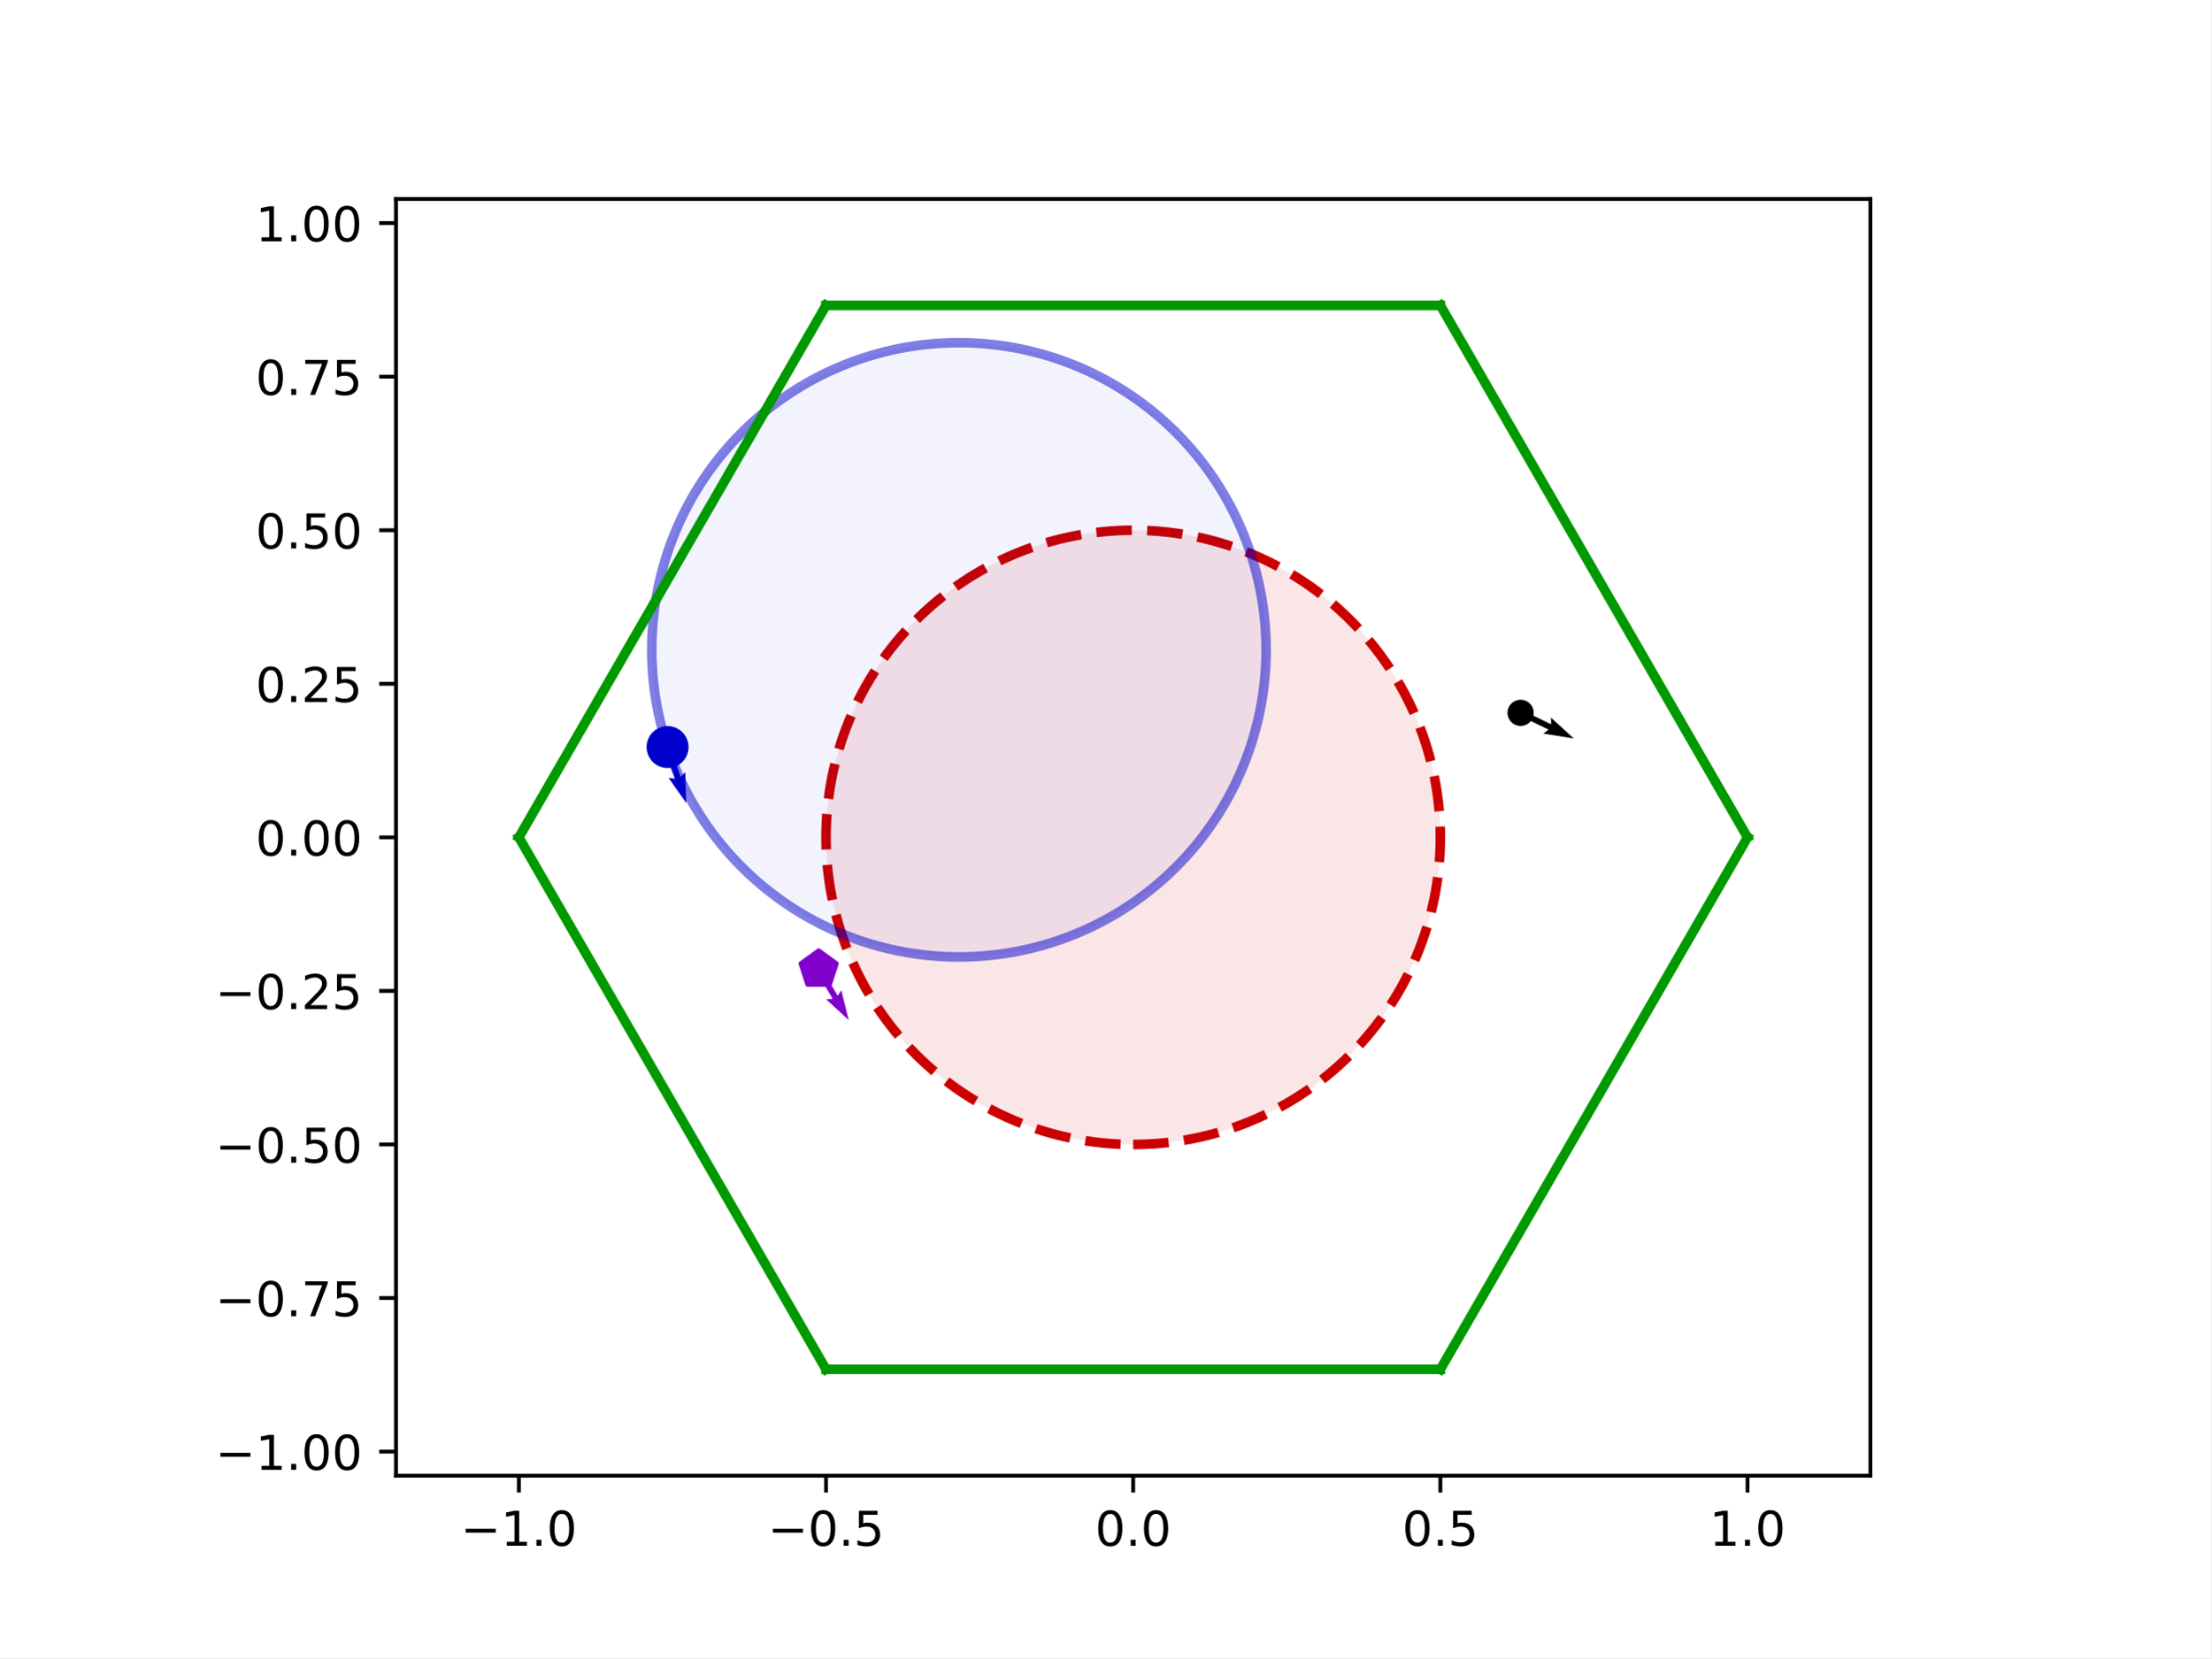
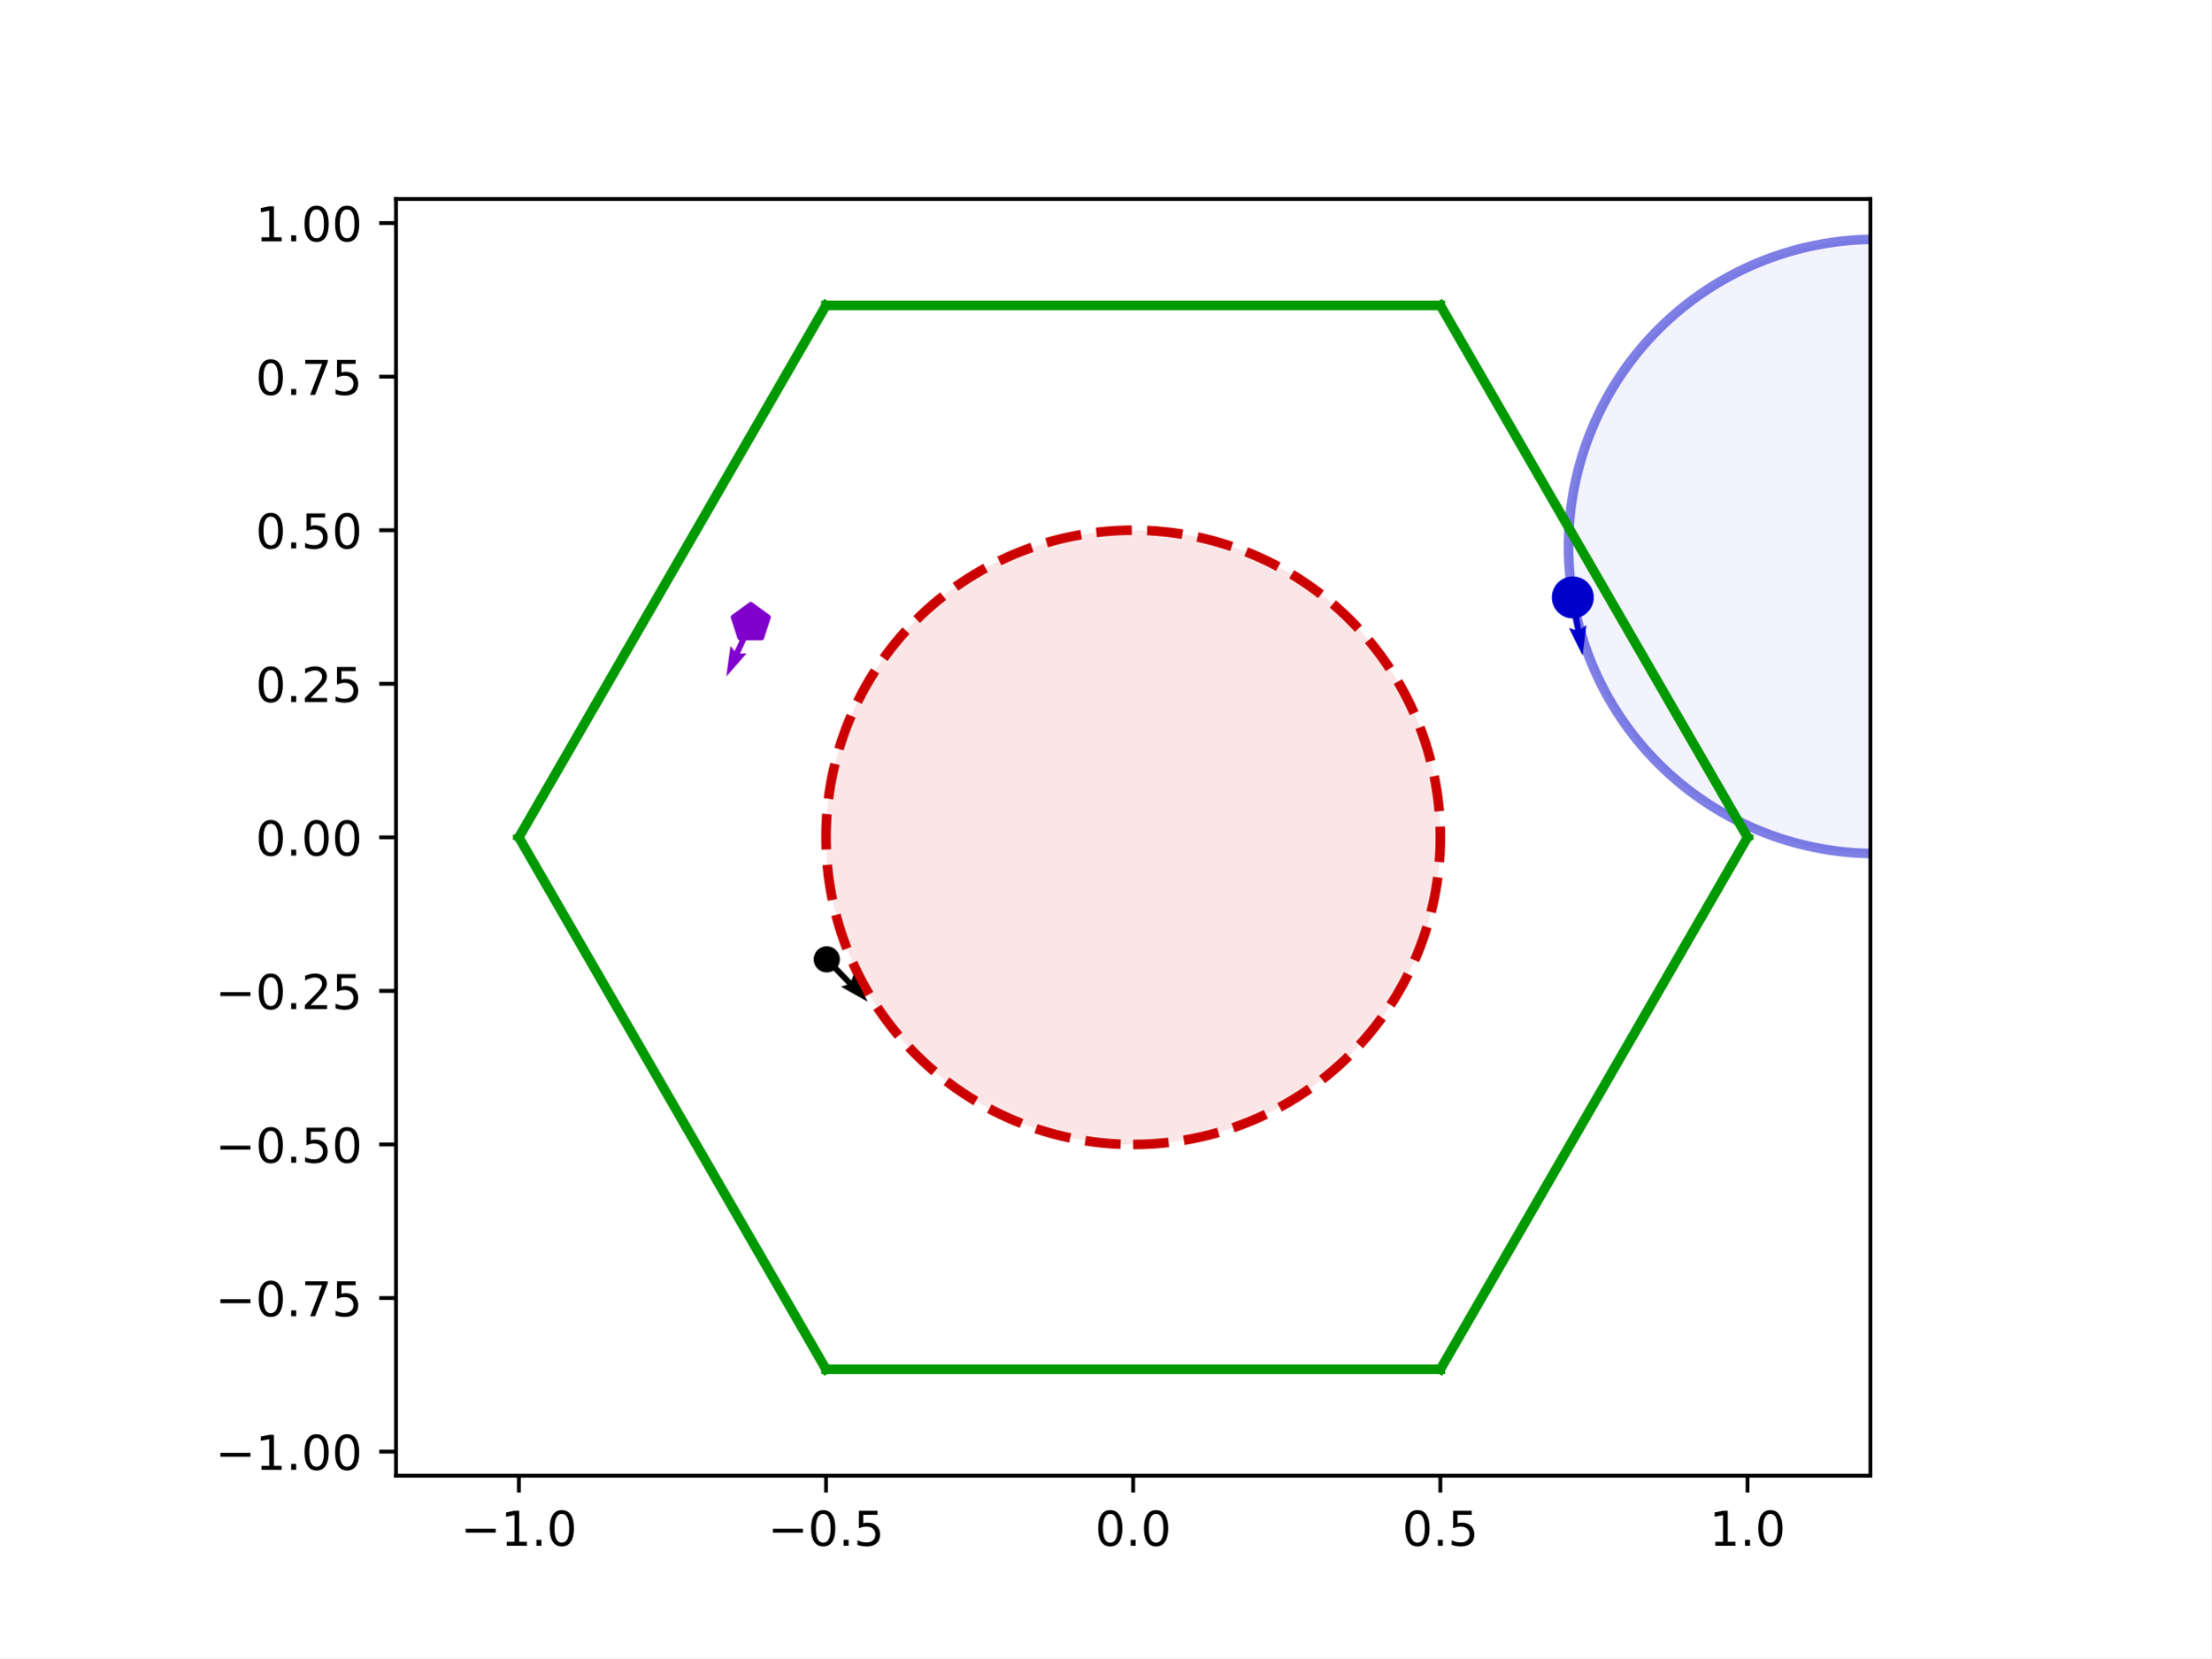
<svg xmlns="http://www.w3.org/2000/svg" xmlns:xlink="http://www.w3.org/1999/xlink" height="345.6pt" version="1.1" viewBox="0 0 460.8 345.6" width="460.8pt">
  <defs>
    <style type="text/css">
*{stroke-linecap:butt;stroke-linejoin:round;}
  </style>
  </defs>
  <g id="figure_1">
    <g id="patch_1">
      <path d="M 0 345.6  L 460.8 345.6  L 460.8 0  L 0 0  z " style="fill:#ffffff;" />
    </g>
    <g id="axes_1">
      <g id="patch_2">
        <path d="M 82.52 307.584  L 389.8 307.584  L 389.8 41.472  L 82.52 41.472  z " style="fill:#ffffff;" />
      </g>
      <g id="patch_3">
-         <path clip-path="url(#pa8eb217ae9)" d="M 236.16 238.545  C 253.137 238.545 269.422 231.799 281.427 219.795  C 293.431 207.79 300.177 191.505 300.177 174.528  C 300.177 157.551 293.431 141.266 281.427 129.261  C 269.422 117.257 253.137 110.511 236.16 110.511  C 219.183 110.511 202.898 117.257 190.893 129.261  C 178.889 141.266 172.143 157.551 172.143 174.528  C 172.143 191.505 178.889 207.79 190.893 219.795  C 202.898 231.799 219.183 238.545 236.16 238.545  z " style="fill:#cc0000;fill-opacity:0.1;stroke:#cc0000;stroke-dasharray:7.4,3.2;stroke-dashoffset:0;stroke-linejoin:miter;stroke-width:2;" />
+         <path clip-path="url(#p692b530086)" d="M 236.16 238.545  C 253.137 238.545 269.422 231.799 281.427 219.795  C 293.431 207.79 300.177 191.505 300.177 174.528  C 300.177 157.551 293.431 141.266 281.427 129.261  C 269.422 117.257 253.137 110.511 236.16 110.511  C 219.183 110.511 202.898 117.257 190.893 129.261  C 178.889 141.266 172.143 157.551 172.143 174.528  C 172.143 191.505 178.889 207.79 190.893 219.795  C 202.898 231.799 219.183 238.545 236.16 238.545  z " style="fill:#cc0000;fill-opacity:0.1;stroke:#cc0000;stroke-dasharray:7.4,3.2;stroke-dashoffset:0;stroke-linejoin:miter;stroke-width:2;" />
      </g>
      <g id="patch_4">
-         <path clip-path="url(#pa8eb217ae9)" d="M 199.843 199.457  C 216.82 199.457 233.104 192.712 245.109 180.707  C 257.114 168.703 263.859 152.418 263.859 135.441  C 263.859 118.463 257.114 102.179 245.109 90.174  C 233.104 78.169 216.82 71.424 199.843 71.424  C 182.865 71.424 166.581 78.169 154.576 90.174  C 142.571 102.179 135.826 118.463 135.826 135.441  C 135.826 152.418 142.571 168.703 154.576 180.707  C 166.581 192.712 182.865 199.457 199.843 199.457  z " style="fill:#0000cc;fill-opacity:0.05;stroke:#0000cc;stroke-linejoin:miter;stroke-opacity:0.5;stroke-width:2;" />
+         <path clip-path="url(#p692b530086)" d="M 390.906 177.908  C 407.883 177.908 424.168 171.162 436.173 159.158  C 448.177 147.153 454.923 130.868 454.923 113.891  C 454.923 96.914 448.177 80.629 436.173 68.624  C 424.168 56.62 407.883 49.874 390.906 49.874  C 373.929 49.874 357.644 56.62 345.639 68.624  C 333.635 80.629 326.889 96.914 326.889 113.891  C 326.889 130.868 333.635 147.153 345.639 159.158  C 357.644 171.162 373.929 177.908 390.906 177.908  z " style="fill:#0000cc;fill-opacity:0.05;stroke:#0000cc;stroke-linejoin:miter;stroke-opacity:0.5;stroke-width:2;" />
      </g>
      <g id="matplotlib.axis_1">
        <g id="xtick_1">
          <g id="line2d_1">
            <defs>
-               <path d="M 0 0  L 0 3.5  " id="m74544545fe" style="stroke:#000000;stroke-width:0.8;" />
-             </defs>
-             <g>
-               <use style="stroke:#000000;stroke-width:0.8;" x="108.127" xlink:href="#m74544545fe" y="307.584" />
+               <path d="M 0 0  L 0 3.5  " id="m07bcc47f20" style="stroke:#000000;stroke-width:0.8;" />
+             </defs>
+             <g>
+               <use style="stroke:#000000;stroke-width:0.8;" x="108.127" xlink:href="#m07bcc47f20" y="307.584" />
            </g>
          </g>
          <g id="text_1">
            <defs>
              <path d="M 10.594 35.5  L 73.188 35.5  L 73.188 27.203  L 10.594 27.203  z " id="DejaVuSans-8722" />
              <path d="M 12.406 8.297  L 28.516 8.297  L 28.516 63.922  L 10.984 60.406  L 10.984 69.391  L 28.422 72.906  L 38.281 72.906  L 38.281 8.297  L 54.391 8.297  L 54.391 0  L 12.406 0  z " id="DejaVuSans-49" />
              <path d="M 10.688 12.406  L 21 12.406  L 21 0  L 10.688 0  z " id="DejaVuSans-46" />
              <path d="M 31.781 66.406  Q 24.172 66.406 20.328 58.906  Q 16.5 51.422 16.5 36.375  Q 16.5 21.391 20.328 13.891  Q 24.172 6.391 31.781 6.391  Q 39.453 6.391 43.281 13.891  Q 47.125 21.391 47.125 36.375  Q 47.125 51.422 43.281 58.906  Q 39.453 66.406 31.781 66.406  z M 31.781 74.219  Q 44.047 74.219 50.516 64.516  Q 56.984 54.828 56.984 36.375  Q 56.984 17.969 50.516 8.266  Q 44.047 -1.422 31.781 -1.422  Q 19.531 -1.422 13.062 8.266  Q 6.594 17.969 6.594 36.375  Q 6.594 54.828 13.062 64.516  Q 19.531 74.219 31.781 74.219  z " id="DejaVuSans-48" />
            </defs>
            <g transform="translate(95.9854 322.1824)scale(0.1 -0.1)">
              <use xlink:href="#DejaVuSans-8722" />
              <use x="83.789" xlink:href="#DejaVuSans-49" />
              <use x="147.412" xlink:href="#DejaVuSans-46" />
              <use x="179.199" xlink:href="#DejaVuSans-48" />
            </g>
          </g>
        </g>
        <g id="xtick_2">
          <g id="line2d_2">
            <g>
-               <use style="stroke:#000000;stroke-width:0.8;" x="172.143" xlink:href="#m74544545fe" y="307.584" />
+               <use style="stroke:#000000;stroke-width:0.8;" x="172.143" xlink:href="#m07bcc47f20" y="307.584" />
            </g>
          </g>
          <g id="text_2">
            <defs>
              <path d="M 10.797 72.906  L 49.516 72.906  L 49.516 64.594  L 19.828 64.594  L 19.828 46.734  Q 21.969 47.469 24.109 47.828  Q 26.266 48.188 28.422 48.188  Q 40.625 48.188 47.75 41.5  Q 54.891 34.812 54.891 23.391  Q 54.891 11.625 47.562 5.094  Q 40.234 -1.422 26.906 -1.422  Q 22.312 -1.422 17.547 -0.641  Q 12.797 0.141 7.719 1.703  L 7.719 11.625  Q 12.109 9.234 16.797 8.062  Q 21.484 6.891 26.703 6.891  Q 35.156 6.891 40.078 11.328  Q 45.016 15.766 45.016 23.391  Q 45.016 31 40.078 35.438  Q 35.156 39.891 26.703 39.891  Q 22.75 39.891 18.812 39.016  Q 14.891 38.141 10.797 36.281  z " id="DejaVuSans-53" />
            </defs>
            <g transform="translate(160.002 322.1824)scale(0.1 -0.1)">
              <use xlink:href="#DejaVuSans-8722" />
              <use x="83.789" xlink:href="#DejaVuSans-48" />
              <use x="147.412" xlink:href="#DejaVuSans-46" />
              <use x="179.199" xlink:href="#DejaVuSans-53" />
            </g>
          </g>
        </g>
        <g id="xtick_3">
          <g id="line2d_3">
            <g>
-               <use style="stroke:#000000;stroke-width:0.8;" x="236.16" xlink:href="#m74544545fe" y="307.584" />
+               <use style="stroke:#000000;stroke-width:0.8;" x="236.16" xlink:href="#m07bcc47f20" y="307.584" />
            </g>
          </g>
          <g id="text_3">
            <g transform="translate(228.2084 322.1824)scale(0.1 -0.1)">
              <use xlink:href="#DejaVuSans-48" />
              <use x="63.623" xlink:href="#DejaVuSans-46" />
              <use x="95.41" xlink:href="#DejaVuSans-48" />
            </g>
          </g>
        </g>
        <g id="xtick_4">
          <g id="line2d_4">
            <g>
-               <use style="stroke:#000000;stroke-width:0.8;" x="300.177" xlink:href="#m74544545fe" y="307.584" />
+               <use style="stroke:#000000;stroke-width:0.8;" x="300.177" xlink:href="#m07bcc47f20" y="307.584" />
            </g>
          </g>
          <g id="text_4">
            <g transform="translate(292.225 322.1824)scale(0.1 -0.1)">
              <use xlink:href="#DejaVuSans-48" />
              <use x="63.623" xlink:href="#DejaVuSans-46" />
              <use x="95.41" xlink:href="#DejaVuSans-53" />
            </g>
          </g>
        </g>
        <g id="xtick_5">
          <g id="line2d_5">
            <g>
-               <use style="stroke:#000000;stroke-width:0.8;" x="364.193" xlink:href="#m74544545fe" y="307.584" />
+               <use style="stroke:#000000;stroke-width:0.8;" x="364.193" xlink:href="#m07bcc47f20" y="307.584" />
            </g>
          </g>
          <g id="text_5">
            <g transform="translate(356.2416 322.1824)scale(0.1 -0.1)">
              <use xlink:href="#DejaVuSans-49" />
              <use x="63.623" xlink:href="#DejaVuSans-46" />
              <use x="95.41" xlink:href="#DejaVuSans-48" />
            </g>
          </g>
        </g>
      </g>
      <g id="matplotlib.axis_2">
        <g id="ytick_1">
          <g id="line2d_6">
            <defs>
-               <path d="M 0 0  L -3.5 0  " id="mf4ee07d0cd" style="stroke:#000000;stroke-width:0.8;" />
-             </defs>
-             <g>
-               <use style="stroke:#000000;stroke-width:0.8;" x="82.52" xlink:href="#mf4ee07d0cd" y="302.561" />
+               <path d="M 0 0  L -3.5 0  " id="m4141c7bc56" style="stroke:#000000;stroke-width:0.8;" />
+             </defs>
+             <g>
+               <use style="stroke:#000000;stroke-width:0.8;" x="82.52" xlink:href="#m4141c7bc56" y="302.561" />
            </g>
          </g>
          <g id="text_6">
            <g transform="translate(44.87485 306.3604)scale(0.1 -0.1)">
              <use xlink:href="#DejaVuSans-8722" />
              <use x="83.789" xlink:href="#DejaVuSans-49" />
              <use x="147.412" xlink:href="#DejaVuSans-46" />
              <use x="179.199" xlink:href="#DejaVuSans-48" />
              <use x="242.822" xlink:href="#DejaVuSans-48" />
            </g>
          </g>
        </g>
        <g id="ytick_2">
          <g id="line2d_7">
            <g>
-               <use style="stroke:#000000;stroke-width:0.8;" x="82.52" xlink:href="#mf4ee07d0cd" y="270.553" />
+               <use style="stroke:#000000;stroke-width:0.8;" x="82.52" xlink:href="#m4141c7bc56" y="270.553" />
            </g>
          </g>
          <g id="text_7">
            <defs>
              <path d="M 8.203 72.906  L 55.078 72.906  L 55.078 68.703  L 28.609 0  L 18.312 0  L 43.219 64.594  L 8.203 64.594  z " id="DejaVuSans-55" />
            </defs>
            <g transform="translate(44.87485 274.3521)scale(0.1 -0.1)">
              <use xlink:href="#DejaVuSans-8722" />
              <use x="83.789" xlink:href="#DejaVuSans-48" />
              <use x="147.412" xlink:href="#DejaVuSans-46" />
              <use x="179.199" xlink:href="#DejaVuSans-55" />
              <use x="242.822" xlink:href="#DejaVuSans-53" />
            </g>
          </g>
        </g>
        <g id="ytick_3">
          <g id="line2d_8">
            <g>
-               <use style="stroke:#000000;stroke-width:0.8;" x="82.52" xlink:href="#mf4ee07d0cd" y="238.545" />
+               <use style="stroke:#000000;stroke-width:0.8;" x="82.52" xlink:href="#m4141c7bc56" y="238.545" />
            </g>
          </g>
          <g id="text_8">
            <g transform="translate(44.87485 242.3438)scale(0.1 -0.1)">
              <use xlink:href="#DejaVuSans-8722" />
              <use x="83.789" xlink:href="#DejaVuSans-48" />
              <use x="147.412" xlink:href="#DejaVuSans-46" />
              <use x="179.199" xlink:href="#DejaVuSans-53" />
              <use x="242.822" xlink:href="#DejaVuSans-48" />
            </g>
          </g>
        </g>
        <g id="ytick_4">
          <g id="line2d_9">
            <g>
-               <use style="stroke:#000000;stroke-width:0.8;" x="82.52" xlink:href="#mf4ee07d0cd" y="206.536" />
+               <use style="stroke:#000000;stroke-width:0.8;" x="82.52" xlink:href="#m4141c7bc56" y="206.536" />
            </g>
          </g>
          <g id="text_9">
            <defs>
              <path d="M 19.188 8.297  L 53.609 8.297  L 53.609 0  L 7.328 0  L 7.328 8.297  Q 12.938 14.109 22.625 23.891  Q 32.328 33.688 34.812 36.531  Q 39.547 41.844 41.422 45.531  Q 43.312 49.219 43.312 52.781  Q 43.312 58.594 39.234 62.25  Q 35.156 65.922 28.609 65.922  Q 23.969 65.922 18.812 64.312  Q 13.672 62.703 7.812 59.422  L 7.812 69.391  Q 13.766 71.781 18.938 73  Q 24.125 74.219 28.422 74.219  Q 39.75 74.219 46.484 68.547  Q 53.219 62.891 53.219 53.422  Q 53.219 48.922 51.531 44.891  Q 49.859 40.875 45.406 35.406  Q 44.188 33.984 37.641 27.219  Q 31.109 20.453 19.188 8.297  z " id="DejaVuSans-50" />
            </defs>
            <g transform="translate(44.87485 210.3355)scale(0.1 -0.1)">
              <use xlink:href="#DejaVuSans-8722" />
              <use x="83.789" xlink:href="#DejaVuSans-48" />
              <use x="147.412" xlink:href="#DejaVuSans-46" />
              <use x="179.199" xlink:href="#DejaVuSans-50" />
              <use x="242.822" xlink:href="#DejaVuSans-53" />
            </g>
          </g>
        </g>
        <g id="ytick_5">
          <g id="line2d_10">
            <g>
-               <use style="stroke:#000000;stroke-width:0.8;" x="82.52" xlink:href="#mf4ee07d0cd" y="174.528" />
+               <use style="stroke:#000000;stroke-width:0.8;" x="82.52" xlink:href="#m4141c7bc56" y="174.528" />
            </g>
          </g>
          <g id="text_10">
            <g transform="translate(53.25454 178.3272)scale(0.1 -0.1)">
              <use xlink:href="#DejaVuSans-48" />
              <use x="63.623" xlink:href="#DejaVuSans-46" />
              <use x="95.41" xlink:href="#DejaVuSans-48" />
              <use x="159.033" xlink:href="#DejaVuSans-48" />
            </g>
          </g>
        </g>
        <g id="ytick_6">
          <g id="line2d_11">
            <g>
-               <use style="stroke:#000000;stroke-width:0.8;" x="82.52" xlink:href="#mf4ee07d0cd" y="142.52" />
+               <use style="stroke:#000000;stroke-width:0.8;" x="82.52" xlink:href="#m4141c7bc56" y="142.52" />
            </g>
          </g>
          <g id="text_11">
            <g transform="translate(53.25454 146.3189)scale(0.1 -0.1)">
              <use xlink:href="#DejaVuSans-48" />
              <use x="63.623" xlink:href="#DejaVuSans-46" />
              <use x="95.41" xlink:href="#DejaVuSans-50" />
              <use x="159.033" xlink:href="#DejaVuSans-53" />
            </g>
          </g>
        </g>
        <g id="ytick_7">
          <g id="line2d_12">
            <g>
-               <use style="stroke:#000000;stroke-width:0.8;" x="82.52" xlink:href="#mf4ee07d0cd" y="110.511" />
+               <use style="stroke:#000000;stroke-width:0.8;" x="82.52" xlink:href="#m4141c7bc56" y="110.511" />
            </g>
          </g>
          <g id="text_12">
            <g transform="translate(53.25454 114.3106)scale(0.1 -0.1)">
              <use xlink:href="#DejaVuSans-48" />
              <use x="63.623" xlink:href="#DejaVuSans-46" />
              <use x="95.41" xlink:href="#DejaVuSans-53" />
              <use x="159.033" xlink:href="#DejaVuSans-48" />
            </g>
          </g>
        </g>
        <g id="ytick_8">
          <g id="line2d_13">
            <g>
-               <use style="stroke:#000000;stroke-width:0.8;" x="82.52" xlink:href="#mf4ee07d0cd" y="78.503" />
+               <use style="stroke:#000000;stroke-width:0.8;" x="82.52" xlink:href="#m4141c7bc56" y="78.503" />
            </g>
          </g>
          <g id="text_13">
            <g transform="translate(53.25454 82.30232)scale(0.1 -0.1)">
              <use xlink:href="#DejaVuSans-48" />
              <use x="63.623" xlink:href="#DejaVuSans-46" />
              <use x="95.41" xlink:href="#DejaVuSans-55" />
              <use x="159.033" xlink:href="#DejaVuSans-53" />
            </g>
          </g>
        </g>
        <g id="ytick_9">
          <g id="line2d_14">
            <g>
-               <use style="stroke:#000000;stroke-width:0.8;" x="82.52" xlink:href="#mf4ee07d0cd" y="46.495" />
+               <use style="stroke:#000000;stroke-width:0.8;" x="82.52" xlink:href="#m4141c7bc56" y="46.495" />
            </g>
          </g>
          <g id="text_14">
            <g transform="translate(53.25454 50.29402)scale(0.1 -0.1)">
              <use xlink:href="#DejaVuSans-49" />
              <use x="63.623" xlink:href="#DejaVuSans-46" />
              <use x="95.41" xlink:href="#DejaVuSans-48" />
              <use x="159.033" xlink:href="#DejaVuSans-48" />
            </g>
          </g>
        </g>
      </g>
      <g id="line2d_15">
-         <path clip-path="url(#pa8eb217ae9)" d="M 300.177 63.648  L 172.143 63.648  " style="fill:none;stroke:#009900;stroke-linecap:square;stroke-width:2;" />
+         <path clip-path="url(#p692b530086)" d="M 300.177 63.648  L 172.143 63.648  " style="fill:none;stroke:#009900;stroke-linecap:square;stroke-width:2;" />
      </g>
      <g id="line2d_16">
-         <path clip-path="url(#pa8eb217ae9)" d="M 172.143 63.648  L 108.127 174.528  " style="fill:none;stroke:#009900;stroke-linecap:square;stroke-width:2;" />
+         <path clip-path="url(#p692b530086)" d="M 172.143 63.648  L 108.127 174.528  " style="fill:none;stroke:#009900;stroke-linecap:square;stroke-width:2;" />
      </g>
      <g id="line2d_17">
-         <path clip-path="url(#pa8eb217ae9)" d="M 108.127 174.528  L 172.143 285.408  " style="fill:none;stroke:#009900;stroke-linecap:square;stroke-width:2;" />
+         <path clip-path="url(#p692b530086)" d="M 108.127 174.528  L 172.143 285.408  " style="fill:none;stroke:#009900;stroke-linecap:square;stroke-width:2;" />
      </g>
      <g id="line2d_18">
-         <path clip-path="url(#pa8eb217ae9)" d="M 172.143 285.408  L 300.177 285.408  " style="fill:none;stroke:#009900;stroke-linecap:square;stroke-width:2;" />
+         <path clip-path="url(#p692b530086)" d="M 172.143 285.408  L 300.177 285.408  " style="fill:none;stroke:#009900;stroke-linecap:square;stroke-width:2;" />
      </g>
      <g id="line2d_19">
-         <path clip-path="url(#pa8eb217ae9)" d="M 300.177 285.408  L 364.193 174.528  " style="fill:none;stroke:#009900;stroke-linecap:square;stroke-width:2;" />
+         <path clip-path="url(#p692b530086)" d="M 300.177 285.408  L 364.193 174.528  " style="fill:none;stroke:#009900;stroke-linecap:square;stroke-width:2;" />
      </g>
      <g id="line2d_20">
-         <path clip-path="url(#pa8eb217ae9)" d="M 364.193 174.528  L 300.177 63.648  " style="fill:none;stroke:#009900;stroke-linecap:square;stroke-width:2;" />
+         <path clip-path="url(#p692b530086)" d="M 364.193 174.528  L 300.177 63.648  " style="fill:none;stroke:#009900;stroke-linecap:square;stroke-width:2;" />
      </g>
      <g id="patch_5">
        <path d="M 82.52 307.584  L 82.52 41.472  " style="fill:none;stroke:#000000;stroke-linecap:square;stroke-linejoin:miter;stroke-width:0.8;" />
      </g>
      <g id="patch_6">
        <path d="M 389.8 307.584  L 389.8 41.472  " style="fill:none;stroke:#000000;stroke-linecap:square;stroke-linejoin:miter;stroke-width:0.8;" />
      </g>
      <g id="patch_7">
        <path d="M 82.52 307.584  L 389.8 307.584  " style="fill:none;stroke:#000000;stroke-linecap:square;stroke-linejoin:miter;stroke-width:0.8;" />
      </g>
      <g id="patch_8">
        <path d="M 82.52 41.472  L 389.8 41.472  " style="fill:none;stroke:#000000;stroke-linecap:square;stroke-linejoin:miter;stroke-width:0.8;" />
      </g>
      <g id="PathCollection_1">
        <defs>
-           <path d="M 0 2.236  C 0.593 2.236 1.162 2 1.581 1.581  C 2 1.162 2.236 0.593 2.236 0  C 2.236 -0.593 2 -1.162 1.581 -1.581  C 1.162 -2 0.593 -2.236 0 -2.236  C -0.593 -2.236 -1.162 -2 -1.581 -1.581  C -2 -1.162 -2.236 -0.593 -2.236 0  C -2.236 0.593 -2 1.162 -1.581 1.581  C -1.162 2 -0.593 2.236 0 2.236  z " id="mc1bfbd230d" style="stroke:#000000;" />
+           <path d="M 0 2.236  C 0.593 2.236 1.162 2 1.581 1.581  C 2 1.162 2.236 0.593 2.236 0  C 2.236 -0.593 2 -1.162 1.581 -1.581  C 1.162 -2 0.593 -2.236 0 -2.236  C -0.593 -2.236 -1.162 -2 -1.581 -1.581  C -2 -1.162 -2.236 -0.593 -2.236 0  C -2.236 0.593 -2 1.162 -1.581 1.581  C -1.162 2 -0.593 2.236 0 2.236  z " id="md6eaa8b34d" style="stroke:#000000;" />
        </defs>
-         <g clip-path="url(#pa8eb217ae9)">
-           <use style="stroke:#000000;" x="316.898" xlink:href="#mc1bfbd230d" y="148.579" />
+         <g clip-path="url(#p692b530086)">
+           <use style="stroke:#000000;" x="172.299" xlink:href="#md6eaa8b34d" y="199.959" />
        </g>
      </g>
      <g id="Quiver_1">
-         <path clip-path="url(#pa8eb217ae9)" d="M 317.164 148.025  L 323.256 150.957  L 323.235 149.583  L 327.973 153.91  L 321.636 152.906  L 322.723 152.065  L 316.631 149.133  L 317.164 148.025  " />
+         <path clip-path="url(#p692b530086)" d="M 172.741 199.531  L 177.439 204.392  L 177.896 203.096  L 180.842 208.796  L 175.245 205.659  L 176.556 205.246  L 171.857 200.386  L 172.741 199.531  " />
      </g>
      <g id="PathCollection_2">
        <defs>
-           <path d="M 0 -3.873  L -3.683 -1.197  L -2.276 3.133  L 2.276 3.133  L 3.683 -1.197  z " id="m05589382de" style="stroke:#8000cc;" />
+           <path d="M 0 -3.873  L -3.683 -1.197  L -2.276 3.133  L 2.276 3.133  L 3.683 -1.197  z " id="mb3bdaee771" style="stroke:#8000cc;" />
        </defs>
-         <g clip-path="url(#pa8eb217ae9)">
-           <use style="fill:#8000cc;stroke:#8000cc;" x="170.607" xlink:href="#m05589382de" y="202.046" />
+         <g clip-path="url(#p692b530086)">
+           <use style="fill:#8000cc;stroke:#8000cc;" x="156.459" xlink:href="#mb3bdaee771" y="129.824" />
        </g>
      </g>
      <g id="Quiver_2">
-         <path clip-path="url(#pa8eb217ae9)" d="M 171.135 201.733  L 174.58 207.55  L 175.324 206.395  L 176.869 212.622  L 172.152 208.274  L 173.522 208.176  L 170.078 202.359  L 171.135 201.733  " style="fill:#8000cc;" />
+         <path clip-path="url(#p692b530086)" d="M 157.018 130.078  L 154.214 136.23  L 155.587 136.18  L 151.361 141.008  L 152.232 134.651  L 153.096 135.72  L 155.899 129.569  L 157.018 130.078  " style="fill:#8000cc;" />
      </g>
      <g id="PathCollection_3">
        <defs>
-           <path d="M 0 3.873  C 1.027 3.873 2.012 3.465 2.739 2.739  C 3.465 2.012 3.873 1.027 3.873 0  C 3.873 -1.027 3.465 -2.012 2.739 -2.739  C 2.012 -3.465 1.027 -3.873 0 -3.873  C -1.027 -3.873 -2.012 -3.465 -2.739 -2.739  C -3.465 -2.012 -3.873 -1.027 -3.873 0  C -3.873 1.027 -3.465 2.012 -2.739 2.739  C -2.012 3.465 -1.027 3.873 0 3.873  z " id="md4206ba902" style="stroke:#0000cc;" />
+           <path d="M 0 3.873  C 1.027 3.873 2.012 3.465 2.739 2.739  C 3.465 2.012 3.873 1.027 3.873 0  C 3.873 -1.027 3.465 -2.012 2.739 -2.739  C 2.012 -3.465 1.027 -3.873 0 -3.873  C -1.027 -3.873 -2.012 -3.465 -2.739 -2.739  C -3.465 -2.012 -3.873 -1.027 -3.873 0  C -3.873 1.027 -3.465 2.012 -2.739 2.739  C -2.012 3.465 -1.027 3.873 0 3.873  z " id="m5b38864656" style="stroke:#0000cc;" />
        </defs>
-         <g clip-path="url(#pa8eb217ae9)">
-           <use style="fill:#0000cc;stroke:#0000cc;" x="139.119" xlink:href="#md4206ba902" y="155.71" />
+         <g clip-path="url(#p692b530086)">
+           <use style="fill:#0000cc;stroke:#0000cc;" x="327.778" xlink:href="#m5b38864656" y="124.519" />
        </g>
      </g>
      <g id="Quiver_3">
-         <path clip-path="url(#pa8eb217ae9)" d="M 139.702 155.515  L 141.843 161.928  L 142.814 160.956  L 143.011 167.369  L 139.317 162.123  L 140.677 162.317  L 138.537 155.905  L 139.702 155.515  " style="fill:#0000cc;" />
+         <path clip-path="url(#p692b530086)" d="M 328.384 124.417  L 329.506 131.083  L 330.616 130.273  L 329.818 136.64  L 326.98 130.885  L 328.294 131.287  L 327.172 124.621  L 328.384 124.417  " style="fill:#0000cc;" />
      </g>
    </g>
  </g>
  <defs>
-     <clipPath id="pa8eb217ae9">
+     <clipPath id="p692b530086">
      <rect height="266.112" width="307.28" x="82.52" y="41.472" />
    </clipPath>
  </defs>
</svg>
